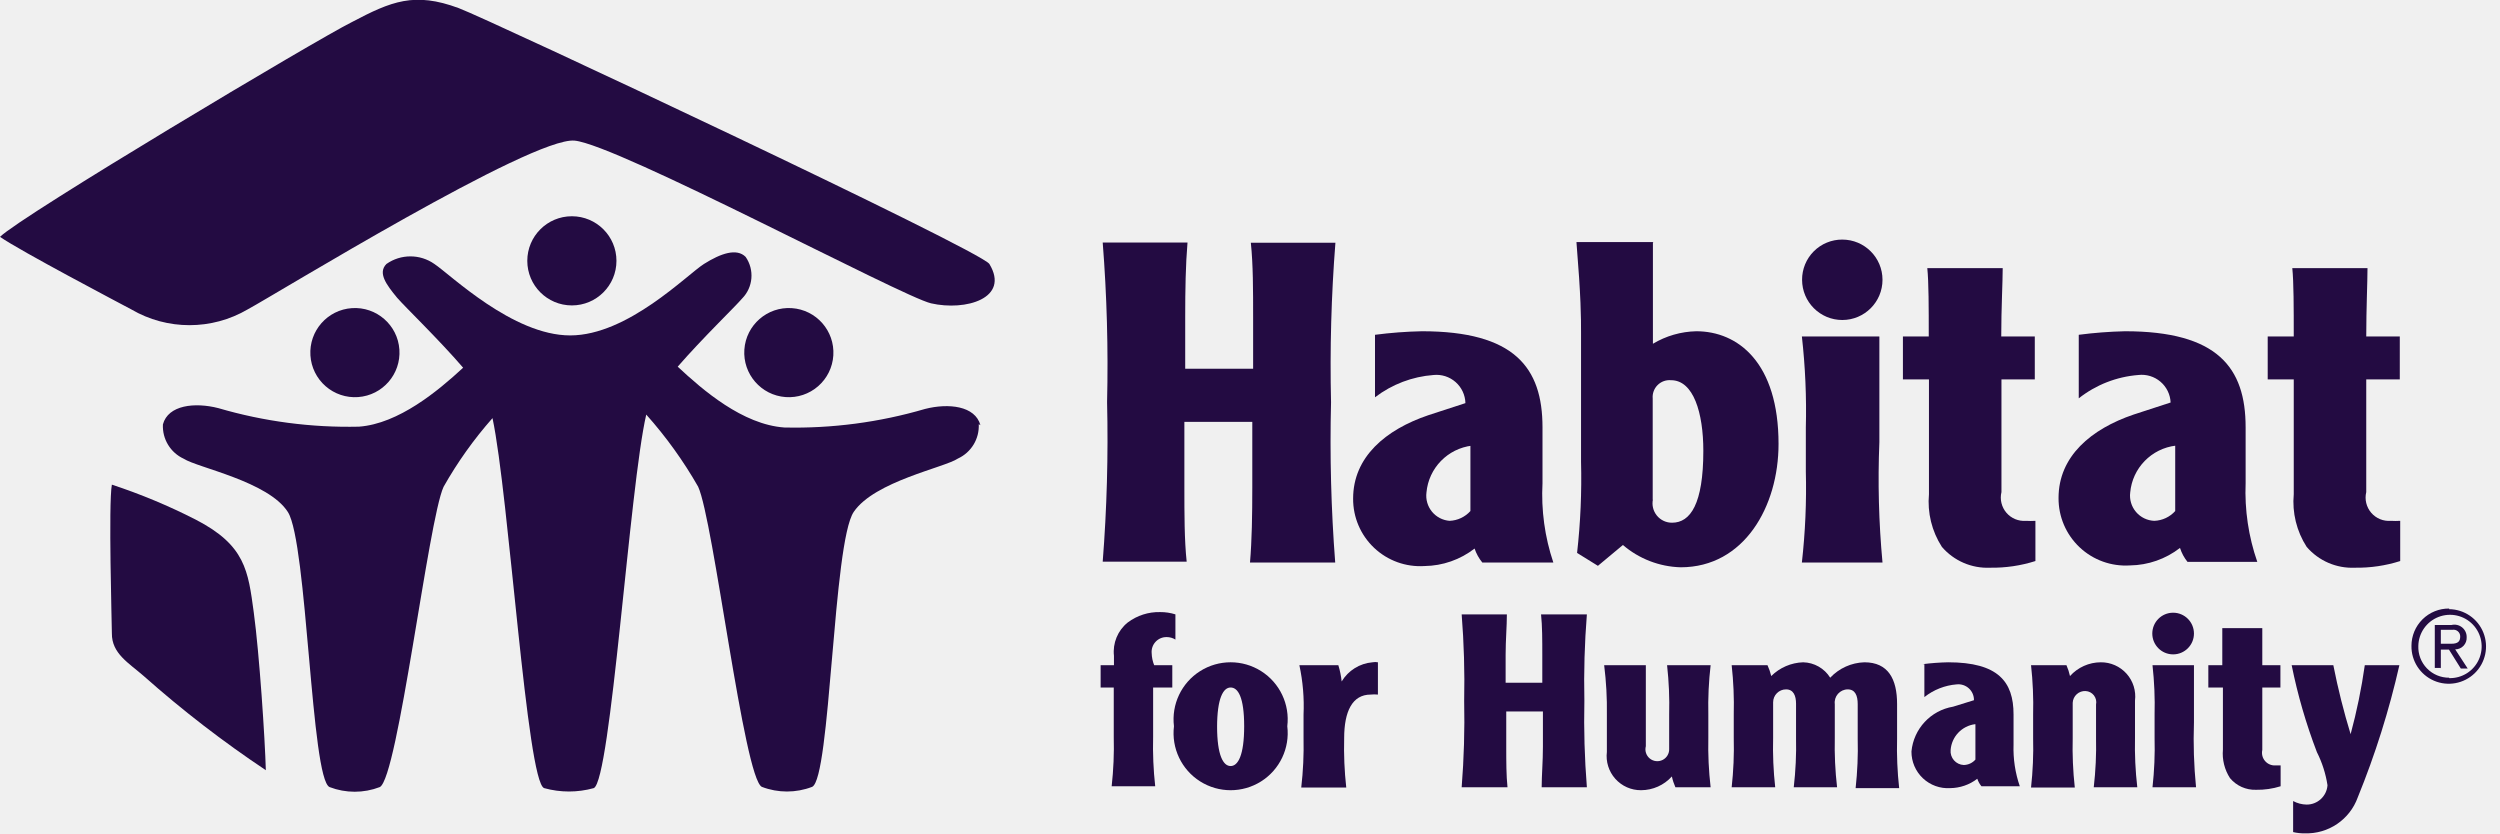
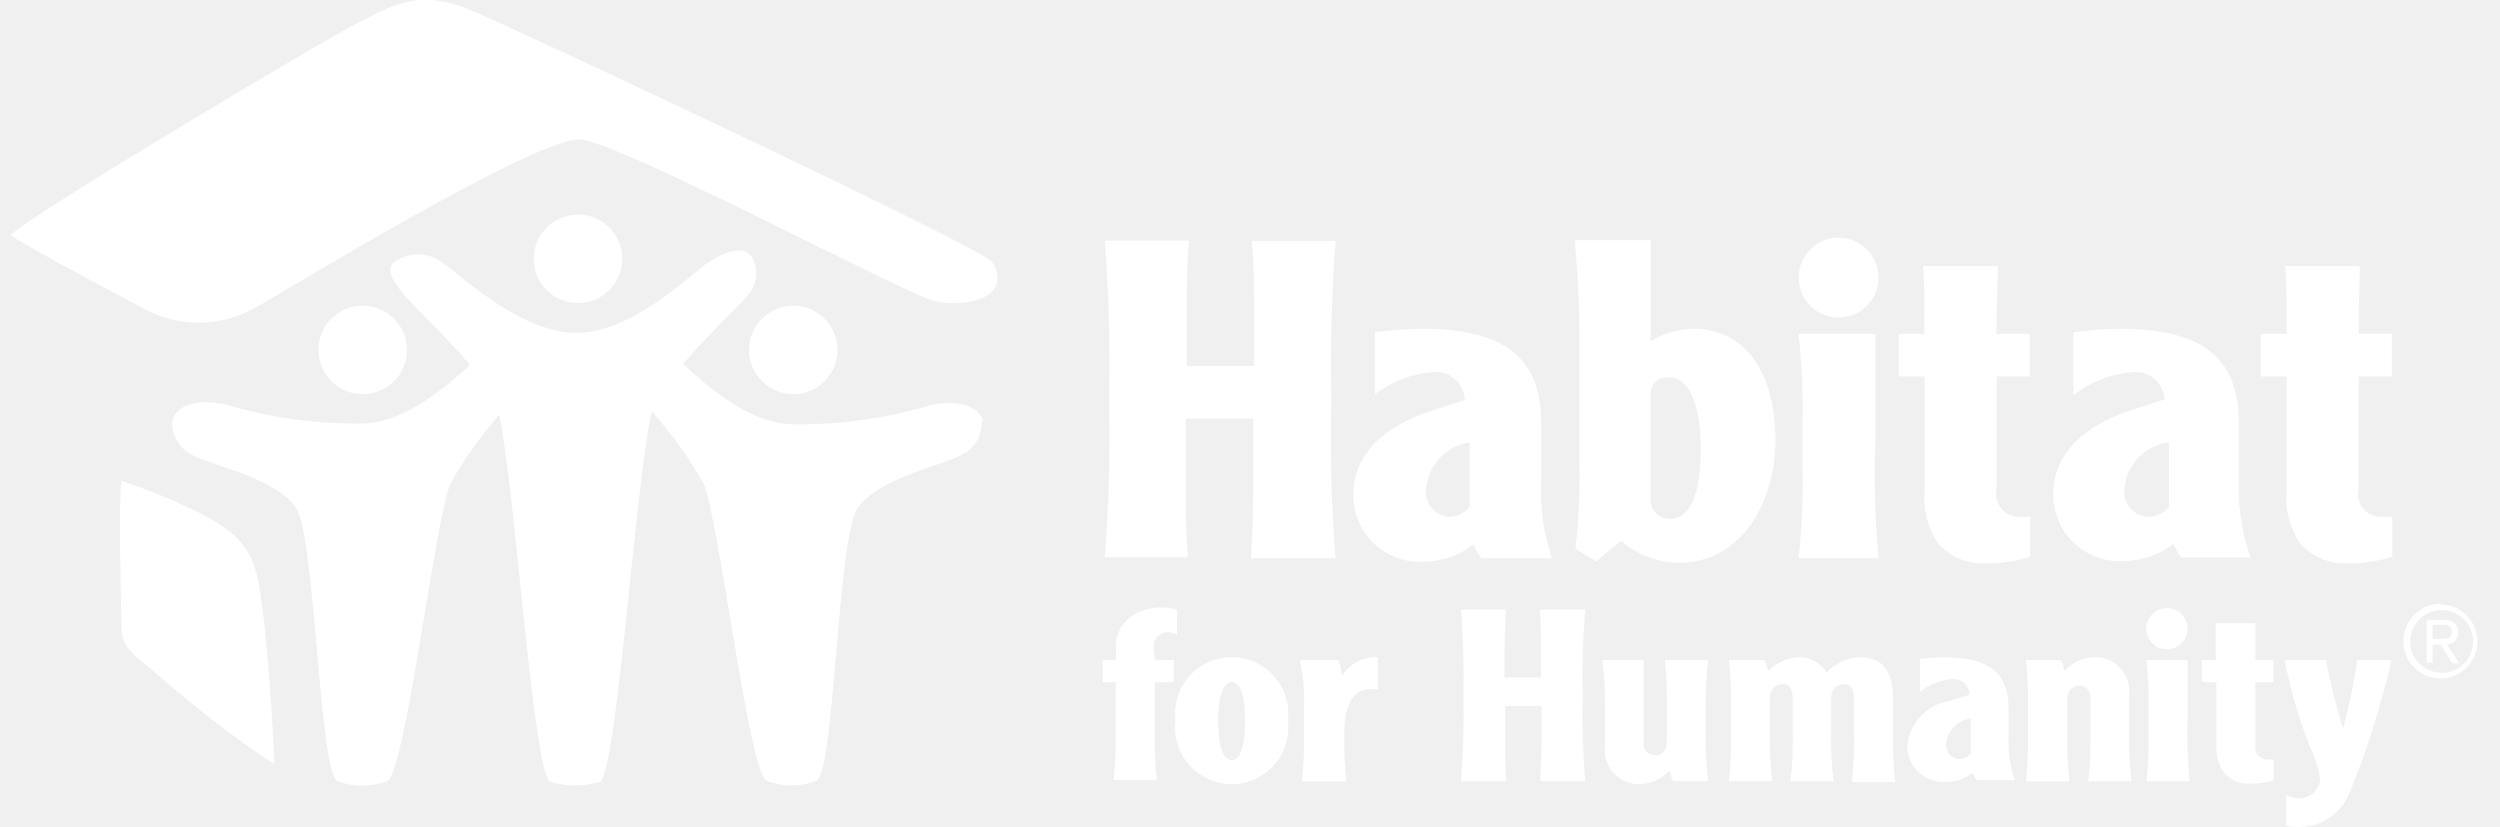
- <svg xmlns="http://www.w3.org/2000/svg" class="site-logo__icon" viewBox="0 0 120 40" width="120" height="40">
-   <path d="M14.9,17.06a2.14,2.14,0,1,1,2.29,2,2.14,2.14,0,0,1-2.29-2h0Z" fill="#230b42" />
-   <path d="M40,17.06a2.14,2.14,0,1,0-2.29,2,2.14,2.14,0,0,0,2.29-2h0Z" fill="#230b42" />
-   <path d="M47.06,20.41c-0.25-.93-1.53-1.07-2.66-0.78a22.2,22.2,0,0,1-6.75.89c-2-.14-3.91-1.79-5.12-2.92,1.2-1.38,2.74-2.86,3.09-3.27a1.57,1.57,0,0,0,.17-2c-0.43-.43-1.19-0.17-2,0.34s-3.66,3.43-6.42,3.43-5.75-2.92-6.52-3.43a2,2,0,0,0-2.3,0c-0.43.43,0,1,.51,1.62,0.36,0.42,2,2,3.17,3.36-1.21,1.12-3.1,2.69-5,2.83a22.19,22.19,0,0,1-6.75-.89c-1.13-.29-2.41-0.15-2.66.78a1.72,1.72,0,0,0,1,1.65c0.66,0.43,4.07,1.09,5,2.56s1.11,12.82,2,13.2a3.36,3.36,0,0,0,2.41,0c0.87-.44,2.33-12.82,3.06-14.41a19.35,19.35,0,0,1,2.35-3.3c0.79,3.7,1.65,17.48,2.48,17.76a4.44,4.44,0,0,0,2.38,0c0.82-.35,1.72-14.5,2.52-17.93a20.35,20.35,0,0,1,2.49,3.46c0.74,1.59,2.2,14,3.06,14.41a3.37,3.37,0,0,0,2.41,0c0.89-.38,1-11.73,2-13.2s4.37-2.13,5-2.56a1.72,1.72,0,0,0,1-1.65h0Z" fill="#230b42" />
-   <path d="M25.31,12.52a2.14,2.14,0,1,1,2.14,2.14,2.14,2.14,0,0,1-2.14-2.14h0Z" fill="#230b42" />
-   <path d="M47.49,12.67c1,1.65-1.14,2.27-2.8,1.89-1.39-.32-15.06-7.62-17.11-7.81s-14.33,7.37-15.69,8.1a5.53,5.53,0,0,1-5.59,0C5.7,14.53,1,12.06,0,11.37c1-1,15.23-9.49,16.89-10.31,1.9-1,3-1.46,5.13-.67,1.45,0.54,25,11.6,25.47,12.28h0Z" fill="#230b42" />
-   <path d="M5.39,23.27a28.24,28.24,0,0,1,4,1.67c2.39,1.23,2.52,2.46,2.79,4.45s0.54,6.08.58,7.58a53.62,53.62,0,0,1-5.86-4.52c-0.72-.63-1.54-1.08-1.53-2.05,0-.37-0.17-6.22,0-7.14h0Z" fill="#230b42" />
-   <path d="M117.56,29.24A1.79,1.79,0,1,1,115.75,31a1.79,1.79,0,0,1,1.81-1.79h0Zm0,3.31A1.52,1.52,0,1,0,116.08,31a1.47,1.47,0,0,0,1.48,1.53h0Zm-0.39-.49h-0.3V30h0.8a0.59,0.59,0,0,1,.73.59,0.55,0.55,0,0,1-.55.58l0.6,0.92h-0.33l-0.57-.91h-0.39v0.91h0Zm0-1.16h0.49c0.33,0,.43-0.12.43-0.35a0.32,0.32,0,0,0-.37-0.32h-0.56V30.9h0Z" fill="#230b42" />
-   <path d="M57,11.65c-0.09,1.05-.11,2.27-0.11,3.58V17.7c0.47,0,.94,0,1.63,0s1.16,0,1.63,0V15.23c0-1.31,0-2.53-.11-3.58h4.06a75.66,75.66,0,0,0-.21,7.66A75.67,75.67,0,0,0,64.09,27H60c0.09-1.05.11-2.28,0.11-3.58V20.25c-0.47,0-.94,0-1.63,0s-1.16,0-1.63,0v3.13c0,1.31,0,2.53.11,3.58H52.93a75.42,75.42,0,0,0,.21-7.66,75.41,75.41,0,0,0-.21-7.66H57Z" fill="#230b42" />
-   <path d="M66,16.07a20.71,20.71,0,0,1,2.25-.17c4.44,0,5.79,1.74,5.79,4.61v2.68A10.26,10.26,0,0,0,74.56,27H71.15a2.13,2.13,0,0,1-.37-0.67,4,4,0,0,1-2.4.84,3.22,3.22,0,0,1-3.43-3.24c0-2,1.57-3.31,3.61-4l1.78-.58A1.39,1.39,0,0,0,68.81,18,5.27,5.27,0,0,0,66,19.07v-3h0Zm4.66,5.32a2.49,2.49,0,0,0-2.19,2.25A1.21,1.21,0,0,0,69.58,25a1.42,1.42,0,0,0,1-.47V21.39h0Z" fill="#230b42" />
-   <path d="M79.34,11.65V16.5a4.24,4.24,0,0,1,2.08-.6c2,0,3.95,1.5,3.95,5.41,0,3-1.65,5.92-4.7,5.92a4.45,4.45,0,0,1-2.77-1.07l-1.2,1-1-.62a31.83,31.83,0,0,0,.19-4.38V16c0-.79,0-1.67-0.22-4.38h3.69Zm0,12.32a0.93,0.93,0,0,0,.92,1.12c0.88,0,1.5-.9,1.5-3.45,0-1.82-.47-3.39-1.55-3.39a0.81,0.81,0,0,0-.88.88V24h0Z" fill="#230b42" />
-   <path d="M88.43,11.5a1.93,1.93,0,1,1-1.93,1.93,1.92,1.92,0,0,1,1.93-1.93h0Zm1.78,4.66c0,1.11,0,2.75,0,5.06A43.3,43.3,0,0,0,90.36,27H86.49a31.92,31.92,0,0,0,.19-4.38V20.53a31.9,31.9,0,0,0-.19-4.38h3.71Z" fill="#230b42" />
-   <path d="M96.13,12.87c0,0.66-.07,1.93-0.07,3.28h1.61v2.06H96.07v5.41A1.12,1.12,0,0,0,97.25,25a3.63,3.63,0,0,0,.45,0v1.93a6.81,6.81,0,0,1-2.17.32,2.88,2.88,0,0,1-2.32-1,4,4,0,0,1-.62-2.53V18.21H91.34V16.15h1.24c0-1.35,0-2.62-.07-3.28h3.61Z" fill="#230b42" />
-   <path d="M99.78,16.07A20.75,20.75,0,0,1,102,15.9c4.44,0,5.79,1.74,5.79,4.61v2.68a10.27,10.27,0,0,0,.56,3.78H105a2.06,2.06,0,0,1-.36-0.67,4,4,0,0,1-2.4.84,3.22,3.22,0,0,1-3.43-3.24c0-2,1.57-3.31,3.6-4l1.78-.58A1.39,1.39,0,0,0,102.64,18a5.28,5.28,0,0,0-2.86,1.12v-3h0Zm4.66,5.32a2.49,2.49,0,0,0-2.19,2.25A1.21,1.21,0,0,0,103.41,25a1.42,1.42,0,0,0,1-.47V21.39h0Z" fill="#230b42" />
-   <path d="M113.64,12.87c0,0.66-.06,1.93-0.06,3.28h1.61v2.06h-1.61v5.41A1.12,1.12,0,0,0,114.76,25a3.63,3.63,0,0,0,.45,0v1.93a6.81,6.81,0,0,1-2.17.32,2.88,2.88,0,0,1-2.32-1,4,4,0,0,1-.62-2.53V18.21h-1.25V16.15h1.25c0-1.35,0-2.62-.07-3.28h3.61Z" fill="#230b42" />
-   <path d="M56.42,30.7A0.78,0.78,0,0,0,56,30.58a0.71,0.71,0,0,0-.72.77,1.7,1.7,0,0,0,.12.58h0.87V33H55.35v2.37a17.39,17.39,0,0,0,.1,2.37H53.36a17.28,17.28,0,0,0,.1-2.37V33H52.83V31.93h0.64V31.48a1.8,1.8,0,0,1,.66-1.6,2.49,2.49,0,0,1,1.56-.5,2.38,2.38,0,0,1,.73.11V30.7h0Z" fill="#230b42" />
-   <path d="M61.79,34.86a2.74,2.74,0,1,1-5.44,0,2.74,2.74,0,1,1,5.44,0h0Zm-3.37,0c0,1.41.3,1.91,0.65,1.91s0.65-.5.65-1.91S59.42,33,59.07,33s-0.65.5-.65,1.91h0Z" fill="#230b42" />
-   <path d="M64.24,31.93a4.08,4.08,0,0,1,.16.78,1.91,1.91,0,0,1,1.48-.92,0.67,0.67,0,0,1,.26,0v1.55a1.57,1.57,0,0,0-.35,0c-0.88,0-1.27.81-1.27,2.09a17.31,17.31,0,0,0,.1,2.37H62.46a17.19,17.19,0,0,0,.11-2.37V34.3a9.27,9.27,0,0,0-.2-2.37h1.87Z" fill="#230b42" />
-   <path d="M72.33,29.49c0,0.57-.06,1.23-0.06,1.94v1.34l0.88,0,0.88,0V31.43c0-.71,0-1.37-0.06-1.94h2.2a41,41,0,0,0-.12,4.15,41,41,0,0,0,.12,4.15H74c0-.57.06-1.23,0.06-1.94v-1.7c-0.25,0-.51,0-0.88,0s-0.63,0-.88,0v1.7c0,0.71,0,1.37.06,1.94h-2.2a41.17,41.17,0,0,0,.12-4.15,41.16,41.16,0,0,0-.12-4.15h2.2Z" fill="#230b42" />
-   <path d="M80.42,37.79a2.63,2.63,0,0,1-.17-0.52,2,2,0,0,1-1.48.66,1.64,1.64,0,0,1-1.64-1.84V34.3A17,17,0,0,0,77,31.93h2v3.89a0.57,0.57,0,1,0,1.12.12V34.3a17.34,17.34,0,0,0-.1-2.37h2.09A17.18,17.18,0,0,0,82,34.3v1.12a17.19,17.19,0,0,0,.11,2.37h-1.7Z" fill="#230b42" />
-   <path d="M84.84,31.93a2.89,2.89,0,0,1,.18.52,2.28,2.28,0,0,1,1.53-.66,1.57,1.57,0,0,1,1.3.74,2.35,2.35,0,0,1,1.64-.74c1.14,0,1.57.8,1.57,2v1.67a17.51,17.51,0,0,0,.1,2.37H89.07a17.51,17.51,0,0,0,.1-2.37V33.8c0-.41-0.12-0.71-0.48-0.71a0.63,0.63,0,0,0-.62.71v1.62a17.19,17.19,0,0,0,.11,2.37H86.1a17.19,17.19,0,0,0,.11-2.37V33.78c0-.38-0.12-0.69-0.48-0.69a0.62,0.62,0,0,0-.62.62v1.71a17.27,17.27,0,0,0,.1,2.37H83.12a17.35,17.35,0,0,0,.1-2.37V34.3a17.34,17.34,0,0,0-.1-2.37h1.72Z" fill="#230b42" />
-   <path d="M92.29,31.88a11.54,11.54,0,0,1,1.22-.09c2.41,0,3.14.94,3.14,2.5v1.45a5.57,5.57,0,0,0,.3,2H95.11a1.09,1.09,0,0,1-.2-0.36,2.16,2.16,0,0,1-1.3.45,1.75,1.75,0,0,1-1.86-1.76,2.41,2.41,0,0,1,2-2.15l1-.31a0.75,0.75,0,0,0-.83-0.76,2.86,2.86,0,0,0-1.55.61V31.88h0Zm2.52,2.88A1.35,1.35,0,0,0,93.63,36a0.66,0.66,0,0,0,.63.72,0.76,0.76,0,0,0,.56-0.26V34.77h0Z" fill="#230b42" />
-   <path d="M99.19,31.93a2.8,2.8,0,0,1,.17.52,2,2,0,0,1,1.48-.66,1.64,1.64,0,0,1,1.64,1.84v1.79a17.2,17.2,0,0,0,.11,2.37h-2.09a17.19,17.19,0,0,0,.11-2.37v-1.6a0.54,0.54,0,0,0-.5-0.65,0.59,0.59,0,0,0-.62.56v1.7a17.52,17.52,0,0,0,.1,2.37H97.49a17.5,17.5,0,0,0,.1-2.37V34.3a17.5,17.5,0,0,0-.1-2.37h1.7Z" fill="#230b42" />
-   <path d="M104.31,29.41a1,1,0,1,1-1,1,1,1,0,0,1,1-1h0Zm1,2.52c0,0.6,0,1.49,0,2.74a23.42,23.42,0,0,0,.1,3.12h-2.09a17.27,17.27,0,0,0,.1-2.37V34.3a17.26,17.26,0,0,0-.1-2.37h2Z" fill="#230b42" />
-   <path d="M108.59,30.15c0,0.36,0,1,0,1.78h0.87V33h-0.87V36a0.61,0.61,0,0,0,.64.74h0.24v1a3.7,3.7,0,0,1-1.18.17,1.56,1.56,0,0,1-1.25-.56,2.17,2.17,0,0,1-.34-1.37V33H106V31.93h0.67c0-.73,0-1.42,0-1.78h2Z" fill="#230b42" />
-   <path d="M112,31.93a33.43,33.43,0,0,0,.83,3.31h0a27.4,27.4,0,0,0,.68-3.31h1.66a40.54,40.54,0,0,1-2,6.35A2.61,2.61,0,0,1,110.63,40a2.22,2.22,0,0,1-.56-0.06V38.45a1.41,1.41,0,0,0,.65.17,1,1,0,0,0,1-.93,5.32,5.32,0,0,0-.51-1.59A26.18,26.18,0,0,1,110,31.93h2Z" fill="#230b42" />
+ <svg xmlns="http://www.w3.org/2000/svg" width="130" height="43" viewBox="0 0 130 43" fill="none">
+   <g clip-path="url(#clip0_771_4467)">
+     <path d="M16.565 18.34C16.537 17.886 16.643 17.435 16.87 17.042C17.098 16.649 17.437 16.332 17.844 16.131C18.251 15.931 18.709 15.855 19.159 15.914C19.61 15.973 20.032 16.164 20.374 16.462C20.716 16.761 20.962 17.154 21.081 17.593C21.2 18.031 21.187 18.494 21.043 18.925C20.899 19.356 20.63 19.734 20.272 20.012C19.913 20.291 19.48 20.457 19.027 20.49C18.724 20.512 18.419 20.473 18.131 20.377C17.843 20.28 17.577 20.128 17.348 19.928C17.119 19.728 16.932 19.485 16.797 19.212C16.663 18.939 16.584 18.643 16.565 18.34Z" fill="white" />
+     <path d="M43.547 18.34C43.576 17.886 43.469 17.435 43.242 17.042C43.014 16.649 42.675 16.332 42.268 16.131C41.861 15.931 41.403 15.855 40.953 15.914C40.503 15.973 40.08 16.164 39.738 16.462C39.396 16.761 39.15 17.154 39.031 17.593C38.912 18.031 38.925 18.494 39.07 18.925C39.214 19.356 39.482 19.734 39.841 20.012C40.199 20.291 40.633 20.457 41.085 20.49C41.389 20.512 41.693 20.473 41.981 20.377C42.269 20.28 42.536 20.128 42.764 19.928C42.993 19.728 43.18 19.485 43.315 19.212C43.449 18.939 43.528 18.643 43.547 18.34Z" fill="white" />
+     <path d="M51.137 21.941C50.868 20.941 49.492 20.791 48.278 21.102C45.922 21.792 43.475 22.115 41.021 22.059C38.871 21.909 36.818 20.135 35.517 18.92C36.807 17.436 38.463 15.845 38.839 15.405C39.116 15.124 39.285 14.755 39.319 14.363C39.352 13.97 39.247 13.578 39.022 13.255C38.559 12.793 37.742 13.072 36.872 13.62C36.001 14.168 32.937 17.308 29.97 17.308C27.003 17.308 23.789 14.168 22.961 13.62C22.599 13.366 22.168 13.229 21.725 13.229C21.282 13.229 20.851 13.366 20.489 13.62C20.026 14.082 20.489 14.695 21.037 15.362C21.424 15.813 23.187 17.512 24.445 18.974C23.144 20.178 21.112 21.866 19.07 22.016C16.616 22.072 14.169 21.75 11.813 21.059C10.599 20.747 9.223 20.898 8.954 21.898C8.935 22.267 9.028 22.633 9.219 22.95C9.411 23.266 9.693 23.517 10.029 23.672C10.739 24.134 14.404 24.843 15.404 26.424C16.404 28.004 16.597 40.205 17.554 40.614C18.388 40.934 19.311 40.934 20.145 40.614C21.08 40.141 22.649 26.832 23.434 25.123C24.15 23.855 24.997 22.666 25.96 21.575C26.81 25.553 27.734 40.366 28.627 40.667C29.463 40.9 30.348 40.9 31.185 40.667C32.066 40.291 33.034 25.08 33.894 21.392C34.914 22.535 35.811 23.782 36.571 25.112C37.366 26.821 38.936 40.162 39.86 40.603C40.694 40.922 41.617 40.922 42.451 40.603C43.408 40.194 43.526 27.993 44.601 26.413C45.676 24.832 49.299 24.123 49.976 23.661C50.312 23.506 50.594 23.255 50.786 22.939C50.977 22.623 51.07 22.256 51.051 21.887L51.137 21.941Z" fill="white" />
+     <path d="M27.755 13.459C27.755 13.004 27.89 12.559 28.143 12.181C28.396 11.803 28.755 11.508 29.175 11.334C29.596 11.159 30.058 11.114 30.505 11.203C30.951 11.291 31.361 11.511 31.683 11.832C32.004 12.154 32.223 12.564 32.312 13.01C32.401 13.456 32.355 13.919 32.181 14.339C32.007 14.76 31.712 15.119 31.334 15.372C30.956 15.624 30.511 15.759 30.056 15.759C29.446 15.759 28.861 15.517 28.429 15.086C27.998 14.654 27.755 14.069 27.755 13.459Z" fill="white" />
+     <path d="M51.599 13.62C52.674 15.394 50.374 16.061 48.589 15.652C47.095 15.308 32.4 7.461 30.196 7.256C27.992 7.052 14.791 15.179 13.329 15.964C12.418 16.498 11.381 16.779 10.325 16.779C9.268 16.779 8.231 16.498 7.32 15.964C6.675 15.62 1.622 12.964 0.547 12.223C1.622 11.148 16.92 2.021 18.704 1.14C20.747 0.065 21.929 -0.43 24.219 0.419C25.778 1 51.094 12.889 51.599 13.62Z" fill="white" />
+     <path d="M6.341 25.015C7.819 25.503 9.256 26.103 10.642 26.811C13.211 28.133 13.351 29.455 13.641 31.594C13.931 33.733 14.221 38.13 14.264 39.743C12.055 38.27 9.95 36.647 7.965 34.884C7.191 34.206 6.309 33.723 6.32 32.68C6.32 32.282 6.137 25.994 6.32 25.005L6.341 25.015Z" fill="white" />
+     <path d="M126.925 31.433C127.306 31.437 127.677 31.555 127.991 31.77C128.305 31.986 128.548 32.289 128.69 32.643C128.831 32.997 128.864 33.385 128.785 33.758C128.706 34.13 128.517 34.471 128.244 34.737C127.971 35.002 127.625 35.181 127.25 35.25C126.876 35.319 126.489 35.275 126.139 35.123C125.789 34.972 125.492 34.721 125.286 34.4C125.079 34.08 124.972 33.706 124.979 33.325C124.979 33.071 125.029 32.819 125.127 32.584C125.225 32.349 125.369 32.136 125.55 31.957C125.731 31.778 125.946 31.636 126.182 31.541C126.417 31.446 126.67 31.398 126.925 31.401V31.433ZM126.925 34.991C127.248 35 127.567 34.912 127.84 34.739C128.114 34.566 128.33 34.316 128.461 34.02C128.592 33.724 128.632 33.396 128.577 33.077C128.521 32.759 128.372 32.463 128.149 32.229C127.926 31.995 127.638 31.833 127.322 31.763C127.006 31.692 126.676 31.718 126.375 31.835C126.073 31.952 125.813 32.157 125.628 32.422C125.442 32.687 125.34 33.002 125.334 33.325C125.325 33.539 125.36 33.752 125.436 33.952C125.512 34.152 125.628 34.334 125.777 34.488C125.925 34.642 126.104 34.764 126.301 34.847C126.498 34.93 126.711 34.971 126.925 34.97V34.991ZM126.505 34.465H126.183V32.25H127.043C127.138 32.227 127.237 32.226 127.332 32.247C127.427 32.268 127.516 32.311 127.592 32.373C127.668 32.434 127.729 32.512 127.77 32.601C127.811 32.69 127.83 32.787 127.828 32.884C127.832 32.965 127.82 33.045 127.792 33.12C127.764 33.196 127.722 33.265 127.666 33.323C127.611 33.382 127.544 33.428 127.47 33.46C127.396 33.492 127.317 33.508 127.236 33.508L127.881 34.497H127.527L126.914 33.519H126.495V34.497L126.505 34.465ZM126.505 33.218H127.032C127.387 33.218 127.494 33.089 127.494 32.841C127.495 32.791 127.485 32.742 127.464 32.696C127.443 32.65 127.413 32.61 127.375 32.577C127.337 32.544 127.293 32.52 127.245 32.506C127.197 32.492 127.146 32.489 127.097 32.497H126.495V33.218H126.505Z" fill="white" />
+     <path d="M61.822 12.524C61.726 13.652 61.704 14.964 61.704 16.372V19.027C62.209 19.027 62.715 19.027 63.456 19.027C64.198 19.027 64.704 19.027 65.209 19.027V16.372C65.209 14.964 65.209 13.652 65.091 12.524H69.455C69.241 15.263 69.165 18.011 69.229 20.758C69.161 23.516 69.233 26.275 69.444 29.025H65.047C65.144 27.896 65.166 26.574 65.166 25.176V21.769C64.66 21.769 64.155 21.769 63.413 21.769C62.672 21.769 62.166 21.769 61.661 21.769V25.133C61.661 26.542 61.661 27.853 61.779 28.982H57.447C57.662 26.243 57.737 23.494 57.673 20.747C57.737 18.001 57.662 15.252 57.447 12.513H61.822V12.524Z" fill="white" />
+     <path d="M71.498 17.275C72.3 17.171 73.107 17.109 73.916 17.093C78.689 17.093 80.141 18.963 80.141 22.048V24.929C80.067 26.318 80.257 27.707 80.7 29.025H77.034C76.859 28.811 76.724 28.567 76.636 28.305C75.897 28.878 74.991 29.195 74.056 29.208C73.581 29.239 73.105 29.172 72.657 29.01C72.209 28.849 71.799 28.597 71.453 28.27C71.107 27.943 70.832 27.548 70.646 27.11C70.459 26.672 70.365 26.201 70.369 25.725C70.369 23.575 72.056 22.166 74.249 21.425L76.163 20.801C76.158 20.595 76.111 20.393 76.024 20.206C75.937 20.019 75.812 19.852 75.658 19.716C75.503 19.58 75.322 19.477 75.126 19.414C74.93 19.351 74.723 19.329 74.518 19.35C73.421 19.432 72.371 19.832 71.498 20.5V17.275ZM76.507 22.994C75.897 23.066 75.329 23.345 74.901 23.786C74.472 24.226 74.208 24.801 74.153 25.413C74.13 25.588 74.144 25.766 74.192 25.936C74.241 26.105 74.324 26.264 74.435 26.4C74.547 26.537 74.685 26.65 74.842 26.731C74.998 26.813 75.17 26.862 75.346 26.875C75.55 26.867 75.75 26.818 75.935 26.731C76.119 26.645 76.285 26.522 76.421 26.37V22.994H76.507Z" fill="white" />
+     <path d="M85.838 12.524V17.738C86.515 17.333 87.285 17.11 88.074 17.093C90.224 17.093 92.32 18.705 92.32 22.908C92.32 26.133 90.546 29.272 87.268 29.272C86.173 29.241 85.121 28.835 84.29 28.122L83 29.197L81.925 28.53C82.101 26.968 82.169 25.394 82.129 23.822V17.2C82.129 16.351 82.129 15.405 81.893 12.492H85.859L85.838 12.524ZM85.838 25.768C85.807 25.914 85.81 26.065 85.846 26.211C85.881 26.356 85.949 26.491 86.044 26.607C86.139 26.722 86.258 26.815 86.394 26.878C86.529 26.941 86.677 26.973 86.827 26.972C87.773 26.972 88.439 26.004 88.439 23.263C88.439 21.306 87.934 19.619 86.773 19.619C86.646 19.607 86.518 19.624 86.398 19.667C86.278 19.711 86.169 19.78 86.079 19.87C85.988 19.96 85.919 20.069 85.876 20.189C85.832 20.309 85.816 20.438 85.827 20.565V25.8L85.838 25.768Z" fill="white" />
+     <path d="M95.609 12.363C96.02 12.363 96.421 12.484 96.762 12.712C97.103 12.94 97.369 13.264 97.526 13.643C97.683 14.022 97.724 14.44 97.644 14.842C97.564 15.244 97.367 15.614 97.076 15.904C96.786 16.194 96.417 16.392 96.014 16.472C95.612 16.552 95.195 16.511 94.816 16.354C94.436 16.197 94.112 15.931 93.884 15.59C93.656 15.249 93.535 14.848 93.535 14.437C93.533 14.164 93.586 13.894 93.69 13.642C93.793 13.389 93.946 13.16 94.139 12.967C94.332 12.774 94.561 12.621 94.814 12.518C95.066 12.414 95.337 12.361 95.609 12.363ZM97.523 17.372C97.523 18.565 97.523 20.328 97.523 22.811C97.438 24.884 97.492 26.96 97.684 29.025H93.524C93.7 27.462 93.768 25.889 93.728 24.317V22.07C93.768 20.497 93.7 18.924 93.524 17.361H97.512L97.523 17.372Z" fill="white" />
+     <path d="M103.887 13.835C103.887 14.545 103.812 15.91 103.812 17.361H105.543V19.576H103.823V25.392C103.778 25.577 103.777 25.77 103.822 25.955C103.866 26.14 103.954 26.313 104.078 26.457C104.201 26.602 104.358 26.716 104.534 26.788C104.71 26.861 104.901 26.89 105.091 26.875C105.252 26.885 105.414 26.885 105.575 26.875V28.95C104.821 29.19 104.033 29.306 103.242 29.294C102.772 29.316 102.303 29.23 101.871 29.044C101.439 28.858 101.055 28.576 100.748 28.219C100.229 27.412 99.994 26.454 100.082 25.499V19.576H98.738V17.361H100.071C100.071 15.91 100.071 14.545 99.996 13.835H103.876H103.887Z" fill="white" />
+     <path d="M107.811 17.275C108.603 17.172 109.399 17.111 110.197 17.093C114.97 17.093 116.422 18.963 116.422 22.048V24.929C116.366 26.309 116.571 27.688 117.024 28.993H113.422C113.25 28.779 113.119 28.535 113.035 28.273C112.297 28.846 111.391 29.163 110.455 29.175C109.98 29.207 109.504 29.139 109.056 28.978C108.608 28.817 108.199 28.565 107.853 28.238C107.507 27.911 107.232 27.516 107.045 27.078C106.858 26.64 106.764 26.169 106.768 25.692C106.768 23.543 108.456 22.134 110.638 21.392L112.552 20.769C112.543 20.564 112.492 20.363 112.401 20.178C112.311 19.994 112.184 19.83 112.028 19.697C111.871 19.563 111.689 19.464 111.493 19.404C111.296 19.345 111.089 19.326 110.885 19.35C109.764 19.438 108.694 19.857 107.811 20.554V17.329V17.275ZM112.82 22.994C112.21 23.066 111.643 23.345 111.214 23.786C110.785 24.226 110.521 24.801 110.466 25.413C110.444 25.592 110.459 25.775 110.511 25.948C110.562 26.121 110.65 26.282 110.767 26.419C110.885 26.557 111.029 26.668 111.192 26.747C111.355 26.825 111.532 26.869 111.713 26.875C111.917 26.867 112.117 26.818 112.302 26.731C112.486 26.645 112.652 26.522 112.788 26.37V22.994H112.82Z" fill="white" />
+     <path d="M122.71 13.835C122.71 14.545 122.646 15.91 122.646 17.361H124.377V19.576H122.646V25.392C122.601 25.577 122.601 25.77 122.645 25.955C122.689 26.14 122.777 26.313 122.901 26.457C123.025 26.602 123.181 26.716 123.357 26.788C123.533 26.861 123.724 26.89 123.914 26.875C124.075 26.885 124.237 26.885 124.398 26.875V28.95C123.644 29.19 122.856 29.306 122.065 29.294C121.595 29.316 121.126 29.23 120.694 29.044C120.262 28.858 119.878 28.576 119.571 28.219C119.052 27.412 118.817 26.454 118.905 25.499V19.576H117.561V17.361H118.905C118.905 15.91 118.905 14.545 118.83 13.835H122.71Z" fill="white" />
+     <path d="M61.199 33.002C61.064 32.917 60.907 32.873 60.748 32.873C60.641 32.872 60.535 32.892 60.436 32.934C60.338 32.975 60.25 33.037 60.177 33.115C60.104 33.193 60.048 33.286 60.013 33.387C59.978 33.488 59.965 33.595 59.974 33.701C59.98 33.915 60.023 34.126 60.103 34.325H61.038V35.475H60.049V38.023C60.027 38.873 60.063 39.725 60.156 40.571H57.91C58.004 39.725 58.04 38.873 58.017 38.023V35.475H57.34V34.325H58.028V33.841C57.992 33.518 58.038 33.191 58.162 32.89C58.286 32.59 58.484 32.325 58.737 32.121C59.22 31.758 59.811 31.568 60.414 31.584C60.681 31.582 60.945 31.622 61.199 31.702V33.002Z" fill="white" />
+     <path d="M66.972 37.474C67.022 37.888 66.984 38.308 66.86 38.706C66.736 39.104 66.529 39.471 66.252 39.783C65.976 40.095 65.636 40.345 65.257 40.516C64.876 40.687 64.464 40.775 64.048 40.775C63.631 40.775 63.219 40.687 62.839 40.516C62.459 40.345 62.119 40.095 61.843 39.783C61.566 39.471 61.359 39.104 61.235 38.706C61.111 38.308 61.073 37.888 61.124 37.474C61.073 37.061 61.111 36.641 61.235 36.243C61.359 35.845 61.566 35.478 61.843 35.166C62.119 34.854 62.459 34.604 62.839 34.433C63.219 34.262 63.631 34.174 64.048 34.174C64.464 34.174 64.876 34.262 65.257 34.433C65.636 34.604 65.976 34.854 66.252 35.166C66.529 35.478 66.736 35.845 66.86 36.243C66.984 36.641 67.022 37.061 66.972 37.474ZM63.349 37.474C63.349 38.99 63.671 39.528 64.048 39.528C64.424 39.528 64.746 38.99 64.746 37.474C64.746 35.959 64.424 35.475 64.048 35.475C63.671 35.475 63.349 36.012 63.349 37.528V37.474Z" fill="white" />
+     <path d="M69.606 34.325C69.69 34.598 69.748 34.879 69.778 35.163C69.945 34.884 70.177 34.649 70.454 34.477C70.73 34.305 71.044 34.201 71.368 34.174C71.461 34.156 71.556 34.156 71.648 34.174V35.84C71.523 35.826 71.397 35.826 71.272 35.84C70.326 35.84 69.906 36.711 69.906 38.087C69.884 38.938 69.92 39.789 70.014 40.635H67.692C67.79 39.789 67.829 38.938 67.81 38.087V36.873C67.848 36.017 67.776 35.161 67.595 34.325H69.606Z" fill="white" />
+     <path d="M78.302 31.702C78.302 32.315 78.237 33.024 78.237 33.787V35.228H79.183H80.129V33.787C80.129 33.024 80.129 32.315 80.065 31.702H82.43C82.312 33.186 82.269 34.675 82.301 36.163C82.269 37.651 82.312 39.14 82.43 40.624H80.097C80.097 40.011 80.162 39.302 80.162 38.539V36.711C79.893 36.711 79.614 36.711 79.216 36.711C78.818 36.711 78.538 36.711 78.27 36.711V38.539C78.27 39.302 78.27 40.011 78.334 40.624H75.969C76.087 39.14 76.13 37.651 76.098 36.163C76.13 34.675 76.087 33.186 75.969 31.702H78.334H78.302Z" fill="white" />
+     <path d="M86.999 40.624C86.919 40.445 86.857 40.257 86.816 40.065C86.615 40.288 86.37 40.466 86.096 40.588C85.822 40.711 85.525 40.774 85.225 40.775C84.974 40.777 84.726 40.725 84.497 40.623C84.267 40.522 84.063 40.372 83.896 40.185C83.729 39.998 83.604 39.777 83.529 39.538C83.454 39.298 83.431 39.046 83.462 38.797V36.873C83.475 36.021 83.428 35.17 83.322 34.325H85.472V38.507C85.449 38.592 85.445 38.681 85.46 38.768C85.475 38.856 85.509 38.938 85.559 39.011C85.609 39.084 85.674 39.146 85.75 39.191C85.826 39.236 85.911 39.265 85.999 39.274C86.087 39.283 86.176 39.274 86.26 39.245C86.344 39.217 86.42 39.171 86.484 39.111C86.549 39.05 86.599 38.976 86.632 38.894C86.665 38.812 86.68 38.724 86.676 38.636V36.873C86.699 36.022 86.663 35.17 86.569 34.325H88.816C88.717 35.17 88.678 36.022 88.697 36.873V38.077C88.678 38.927 88.718 39.779 88.816 40.624H86.988H86.999Z" fill="white" />
+     <path d="M91.75 34.325C91.832 34.504 91.897 34.692 91.944 34.884C92.383 34.448 92.971 34.195 93.589 34.174C93.869 34.18 94.144 34.256 94.388 34.395C94.632 34.534 94.838 34.731 94.986 34.97C95.213 34.728 95.486 34.533 95.788 34.397C96.091 34.26 96.417 34.184 96.749 34.174C97.975 34.174 98.437 35.034 98.437 36.324V38.119C98.415 38.97 98.451 39.821 98.544 40.667H96.298C96.391 39.821 96.427 38.97 96.405 38.119V36.335C96.405 35.894 96.276 35.572 95.889 35.572C95.793 35.572 95.699 35.593 95.612 35.633C95.525 35.673 95.447 35.731 95.384 35.803C95.321 35.876 95.274 35.96 95.246 36.052C95.219 36.144 95.21 36.24 95.223 36.335V38.076C95.203 38.927 95.243 39.779 95.341 40.624H93.105C93.203 39.779 93.242 38.927 93.223 38.076V36.313C93.223 35.905 93.094 35.572 92.707 35.572C92.62 35.572 92.533 35.589 92.452 35.622C92.371 35.656 92.298 35.705 92.236 35.767C92.174 35.829 92.125 35.902 92.091 35.983C92.058 36.064 92.041 36.151 92.041 36.238V38.076C92.018 38.927 92.054 39.778 92.148 40.624H89.901C89.995 39.778 90.031 38.927 90.009 38.076V36.872C90.031 36.022 89.995 35.17 89.901 34.325H91.75Z" fill="white" />
+     <path d="M99.759 34.271C100.194 34.215 100.632 34.183 101.071 34.174C103.662 34.174 104.446 35.185 104.446 36.862V38.42C104.422 39.151 104.531 39.88 104.769 40.57H102.791C102.695 40.456 102.622 40.325 102.576 40.183C102.175 40.493 101.684 40.663 101.178 40.667C100.921 40.683 100.662 40.646 100.419 40.559C100.177 40.471 99.954 40.334 99.767 40.156C99.579 39.979 99.43 39.764 99.329 39.527C99.228 39.289 99.177 39.033 99.179 38.775C99.233 38.207 99.472 37.672 99.861 37.254C100.25 36.836 100.766 36.559 101.329 36.464L102.404 36.131C102.406 36.016 102.384 35.903 102.339 35.797C102.294 35.692 102.227 35.598 102.142 35.521C102.058 35.443 101.958 35.385 101.849 35.349C101.74 35.314 101.625 35.301 101.512 35.314C100.903 35.362 100.323 35.59 99.845 35.969V34.271H99.759ZM102.468 37.367C102.135 37.408 101.827 37.564 101.596 37.807C101.364 38.05 101.225 38.365 101.2 38.7C101.191 38.796 101.202 38.892 101.231 38.984C101.261 39.075 101.309 39.16 101.372 39.232C101.436 39.305 101.513 39.363 101.6 39.405C101.687 39.447 101.781 39.47 101.877 39.474C101.991 39.472 102.104 39.446 102.208 39.398C102.311 39.35 102.404 39.281 102.479 39.194V37.378L102.468 37.367Z" fill="white" />
+     <path d="M107.177 34.325C107.256 34.505 107.317 34.692 107.359 34.884C107.56 34.661 107.806 34.483 108.08 34.361C108.354 34.238 108.65 34.175 108.95 34.174C109.201 34.172 109.449 34.224 109.679 34.326C109.908 34.428 110.113 34.577 110.28 34.764C110.447 34.951 110.572 35.172 110.646 35.411C110.721 35.651 110.744 35.903 110.713 36.152V38.077C110.694 38.927 110.734 39.779 110.832 40.624H108.585C108.683 39.779 108.722 38.928 108.703 38.077V36.356C108.72 36.275 108.72 36.19 108.701 36.108C108.682 36.026 108.646 35.95 108.595 35.883C108.544 35.817 108.479 35.763 108.405 35.724C108.331 35.685 108.249 35.662 108.166 35.658C108.082 35.653 107.999 35.666 107.92 35.694C107.842 35.721 107.769 35.764 107.707 35.821C107.646 35.876 107.595 35.944 107.56 36.019C107.524 36.095 107.503 36.176 107.499 36.26V38.087C107.477 38.938 107.513 39.789 107.607 40.635H105.349C105.443 39.789 105.478 38.938 105.457 38.087V36.873C105.478 36.022 105.443 35.171 105.349 34.325H107.177Z" fill="white" />
+     <path d="M112.68 31.616C112.893 31.616 113.101 31.679 113.278 31.797C113.454 31.915 113.592 32.083 113.674 32.279C113.755 32.476 113.776 32.692 113.735 32.9C113.693 33.109 113.591 33.3 113.441 33.451C113.29 33.601 113.099 33.704 112.89 33.745C112.682 33.786 112.466 33.765 112.269 33.684C112.073 33.602 111.905 33.465 111.787 33.288C111.669 33.111 111.605 32.903 111.605 32.691C111.605 32.406 111.719 32.132 111.92 31.931C112.122 31.729 112.395 31.616 112.68 31.616ZM113.755 34.325C113.755 34.97 113.755 35.926 113.755 37.27C113.717 38.389 113.753 39.51 113.863 40.624H111.616C111.71 39.778 111.746 38.927 111.724 38.077V36.873C111.746 36.022 111.71 35.17 111.616 34.325H113.766H113.755Z" fill="white" />
+     <path d="M117.282 32.411C117.282 32.798 117.282 33.486 117.282 34.325H118.217V35.475H117.282V38.7C117.26 38.8 117.261 38.903 117.286 39.002C117.311 39.101 117.359 39.193 117.426 39.27C117.493 39.348 117.577 39.408 117.671 39.447C117.766 39.486 117.868 39.503 117.97 39.495H118.228V40.571C117.818 40.7 117.389 40.761 116.959 40.753C116.704 40.762 116.451 40.712 116.218 40.608C115.985 40.503 115.779 40.347 115.616 40.151C115.333 39.715 115.204 39.196 115.25 38.678V35.475H114.498V34.325H115.218C115.218 33.54 115.218 32.798 115.218 32.411H117.368H117.282Z" fill="white" />
+     <path d="M120.947 34.325C121.184 35.525 121.482 36.713 121.84 37.883C122.156 36.713 122.4 35.525 122.571 34.325H124.355C123.827 36.655 123.108 38.938 122.205 41.151C122.003 41.708 121.631 42.187 121.14 42.519C120.65 42.851 120.067 43.02 119.475 43C119.272 43.004 119.07 42.982 118.873 42.935V41.334C119.087 41.45 119.327 41.513 119.571 41.517C119.844 41.517 120.107 41.414 120.306 41.229C120.506 41.043 120.627 40.789 120.646 40.517C120.555 39.922 120.37 39.345 120.098 38.807C119.541 37.352 119.106 35.852 118.797 34.325H120.947Z" fill="white" />
+   </g>
+   <defs>
+     <clipPath id="clip0_771_4467">
+       <rect width="129" height="43" fill="white" transform="translate(0.547363)" />
+     </clipPath>
+   </defs>
</svg>
